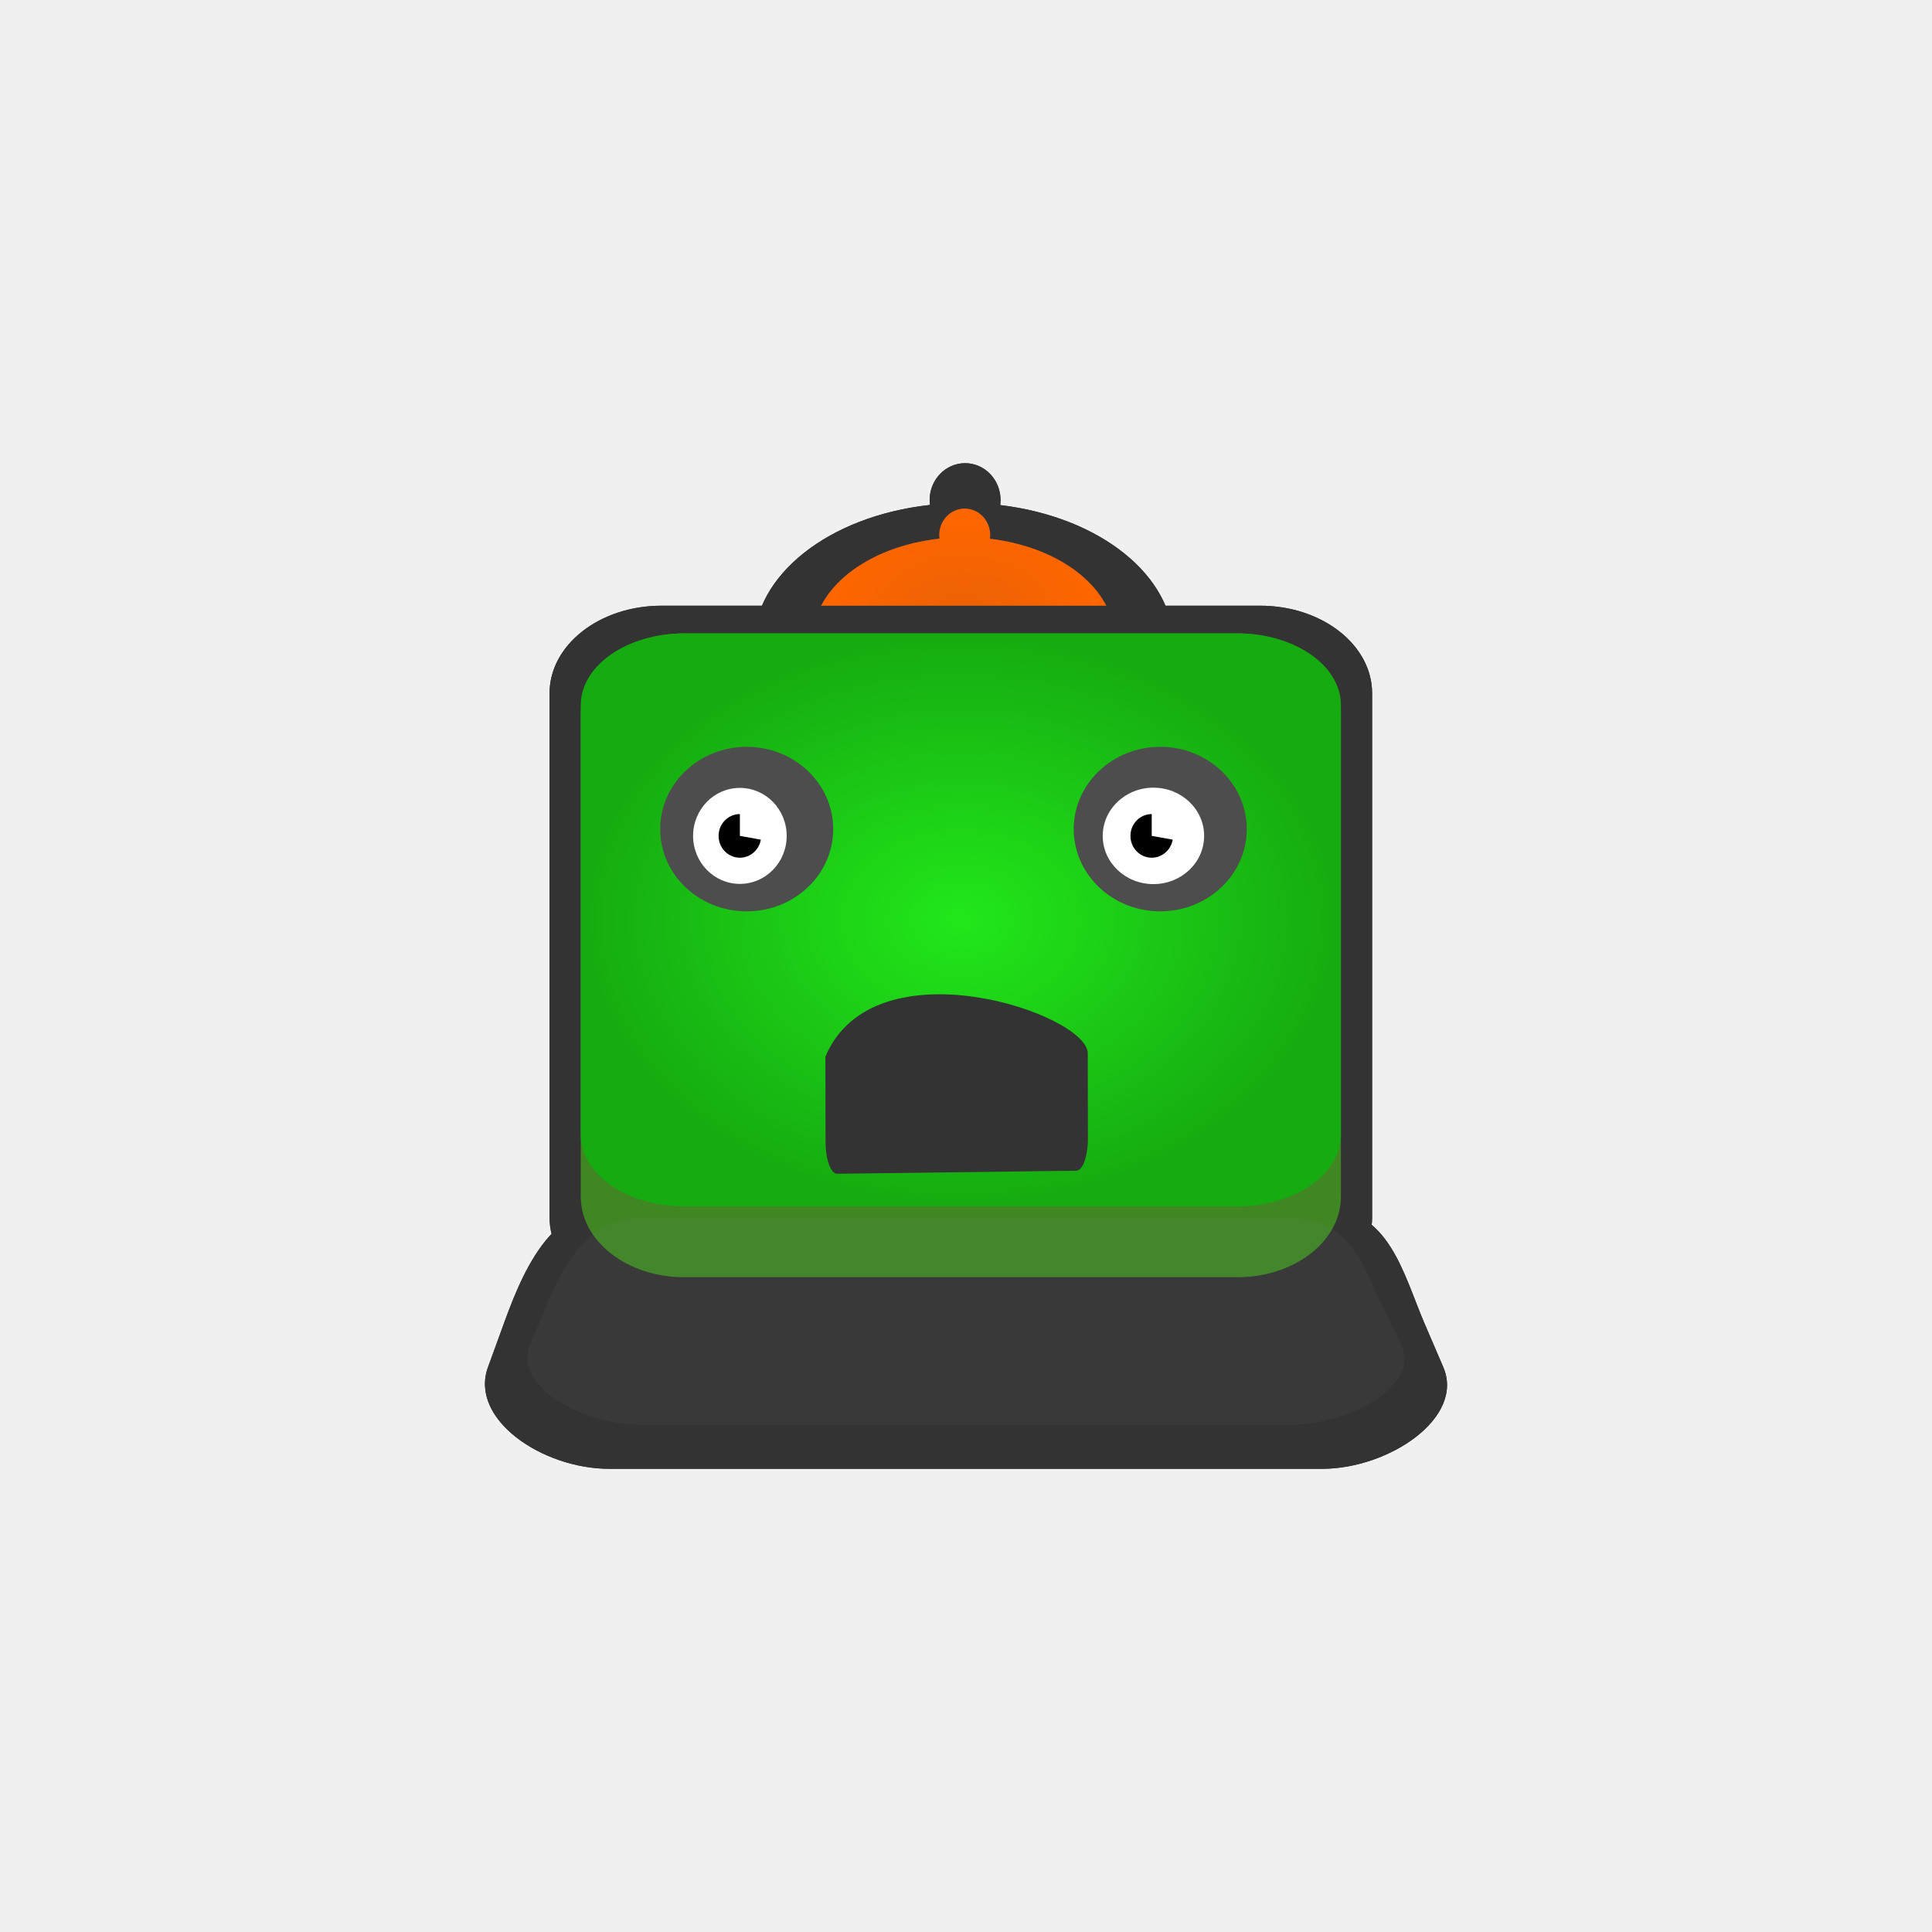
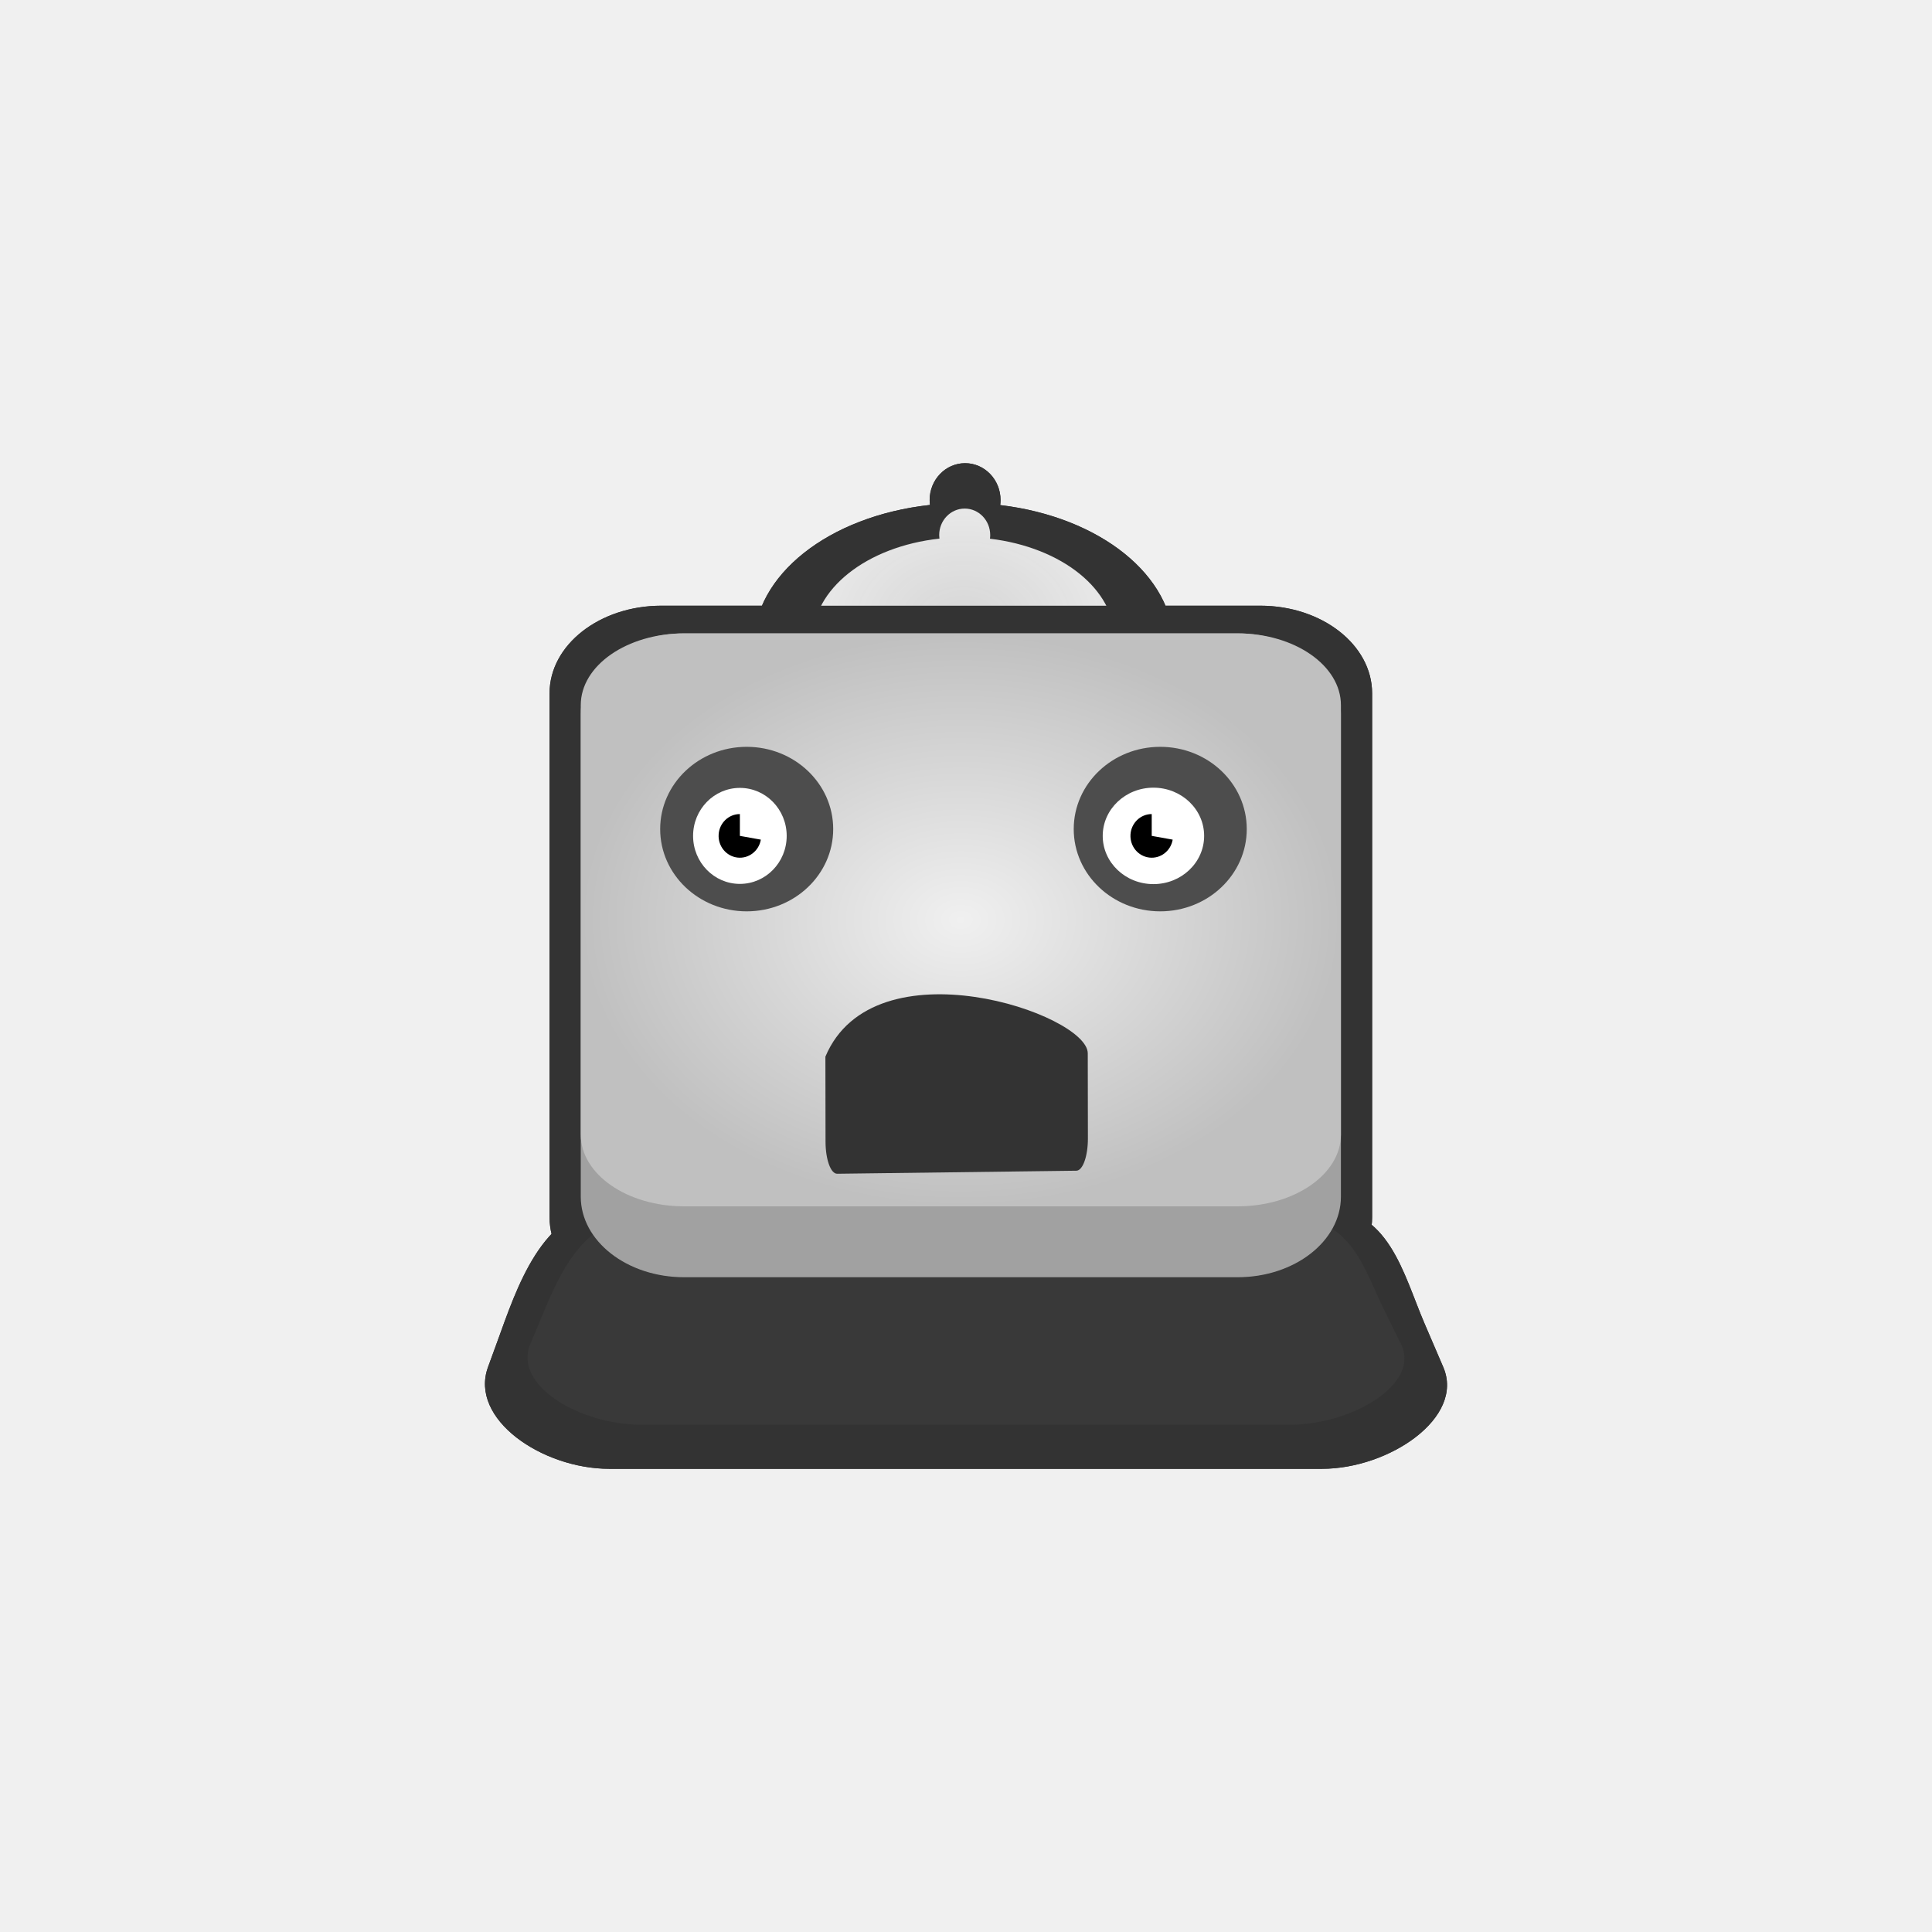
<svg xmlns="http://www.w3.org/2000/svg" xmlns:xlink="http://www.w3.org/1999/xlink" width="50mm" height="50mm" viewBox="0 0 50 50" version="1.1" id="svg1">
  <defs id="defs1">
    <linearGradient id="linearGradient40">
-       <stop style="stop-color:#ff6600;stop-opacity:0.899;" offset="0" id="stop41" />
-       <stop style="stop-color:#ff6600;stop-opacity:1;" offset="1" id="stop42" />
+       <stop style="stop-color:#e8e8e8;stop-opacity:0.899;" offset="0" id="stop41" />
+       <stop style="stop-color:#e8e8e8;stop-opacity:1;" offset="1" id="stop42" />
    </linearGradient>
    <linearGradient id="linearGradient25">
-       <stop style="stop-color:#21e81a;stop-opacity:1;" offset="0" id="stop25" />
-       <stop style="stop-color:#16ab11;stop-opacity:1;" offset="1" id="stop26" />
+       <stop style="stop-color:#f0f0f0;stop-opacity:1;" offset="0" id="stop25" />
+       <stop style="stop-color:#c0c0c0;stop-opacity:1;" offset="1" id="stop26" />
    </linearGradient>
    <radialGradient xlink:href="#linearGradient25" id="radialGradient26" cx="248.708" cy="267.229" fx="248.708" fy="267.229" r="118.181" gradientTransform="matrix(0.2790674,0,0,0.2103419,180.4582,178.5023)" gradientUnits="userSpaceOnUse" />
    <radialGradient xlink:href="#linearGradient40" id="radialGradient42" cx="249.59" cy="175.507" fx="249.59" fy="175.507" r="46.944" gradientTransform="matrix(0.2790674,0,0,0.2149571,180.4582,171.3886)" gradientUnits="userSpaceOnUse" />
    <radialGradient xlink:href="#linearGradient40" id="radialGradient1" gradientUnits="userSpaceOnUse" gradientTransform="matrix(0.2790674,0,0,0.2149571,180.4582,171.3886)" cx="249.59" cy="175.507" fx="249.59" fy="175.507" r="46.944" />
    <radialGradient xlink:href="#linearGradient25" id="radialGradient2" gradientUnits="userSpaceOnUse" gradientTransform="matrix(0.2790674,0,0,0.2103419,180.4582,178.5023)" cx="248.708" cy="267.229" fx="248.708" fy="267.229" r="118.181" />
  </defs>
  <g id="layer1" transform="translate(-130.5278,-135.2909)">
    <path style="display:none;fill:#cccccc;fill-opacity:0.281;stroke-width:0.175" d="m 355.795,277.302 c 0,38.331 -22.143,69.19 -49.649,69.19 h 34.201 c 8.558,0 15.448,-10.184 15.448,-22.834 z" id="path28" />
    <g id="g2" transform="matrix(0.2982513,0,0,0.2982513,80.87185,89.09341)">
      <path id="path2" style="fill:#333333;fill-opacity:1;stroke-width:0.074" d="m 250.234,195.086 a 3.077,3.2 0 0 0 -3.076,3.199 3.077,3.2 0 0 0 0.029,0.425 18.213,12.306 0 0 0 -15.289,12.127 18.213,12.306 0 0 0 18.213,12.306 18.213,12.306 0 0 0 18.213,-12.306 18.213,12.306 0 0 0 -15.043,-12.116 3.077,3.2 0 0 0 0.03,-0.436 3.077,3.2 0 0 0 -3.076,-3.199 z" />
      <path id="path12" style="fill:url(#radialGradient1);fill-opacity:1;stroke-width:0.053" d="m 250.199,199.024 a 2.213,2.301 0 0 0 -2.213,2.301 2.213,2.301 0 0 0 0.021,0.306 13.101,8.852 0 0 0 -10.997,8.723 13.101,8.852 0 0 0 13.101,8.852 13.101,8.852 0 0 0 13.101,-8.852 13.101,8.852 0 0 0 -10.821,-8.715 2.213,2.301 0 0 0 0.022,-0.314 2.213,2.301 0 0 0 -2.213,-2.301 z" />
      <path id="path13" style="baseline-shift:baseline;display:inline;overflow:visible;mix-blend-mode:normal;vector-effect:none;fill:#333333;stroke-width:0.328;enable-background:accumulate;stop-color:#000000;stop-opacity:1" d="m 219.363,259.683 h 61.835 c 5.832,0 7.025,5.683 8.908,10.067 l 1.62,3.772 c 1.883,4.384 -4.695,8.825 -10.528,8.825 h -61.835 c -5.832,0 -12.173,-4.317 -10.528,-8.825 l 0.81,-2.22 c 1.645,-4.508 3.885,-11.619 9.718,-11.619 z" />
      <rect style="fill:#333333;fill-opacity:1;stroke-width:0.08" id="rect12" width="71.375" height="60.67" x="214.177" y="207.453" rx="9.708" ry="7.597" />
-       <rect style="opacity:0.665;mix-blend-mode:normal;fill:#47af1a;fill-opacity:1;stroke-width:0.074" id="rect1" width="65.961" height="55.87" x="216.884" y="209.854" rx="8.972" ry="6.996" />
+       <rect style="opacity:0.665;mix-blend-mode:normal;fill:#d8d8d8;fill-opacity:1;stroke-width:0.074" id="rect1" width="65.961" height="55.87" x="216.884" y="209.854" rx="8.972" ry="6.996" />
      <rect style="fill:url(#radialGradient2);fill-opacity:1;stroke-width:0.07" id="rect25" width="65.961" height="49.717" x="216.884" y="209.854" rx="8.972" ry="6.226" />
      <path id="rect3" style="baseline-shift:baseline;display:inline;overflow:visible;opacity:0.218;mix-blend-mode:lighten;vector-effect:none;fill:#4d4d4d;stroke-width:0.279;enable-background:accumulate;stop-color:#000000;stop-opacity:1" d="m 222.1,260.554 h 56.366 c 5.317,0 6.404,4.505 8.12,7.98 l 1.477,2.99 c 1.716,3.475 -4.28,6.996 -9.597,6.996 h -56.366 c -5.317,0 -11.096,-3.422 -9.597,-6.996 l 0.738,-1.76 c 1.5,-3.574 3.542,-9.211 8.858,-9.211 z" />
      <ellipse style="fill:#4d4d4d;fill-opacity:1;stroke-width:0.074" id="path3" cx="231.282" cy="226.836" rx="7.507" ry="7.138" />
      <ellipse style="fill:#4d4d4d;fill-opacity:1;stroke-width:0.074" id="ellipse3" cx="267.167" cy="226.836" rx="7.507" ry="7.138" />
      <path id="rect4" style="baseline-shift:baseline;display:inline;overflow:visible;vector-effect:none;fill:#333333;fill-opacity:1;stroke-width:0.232;enable-background:accumulate;stop-color:#000000;stop-opacity:1" d="m 259.887,256.48 -20.752,0.264 c -0.558,0.007 -1.009,-1.232 -1.011,-2.779 l -0.012,-7.383 c 4.207,-10.001 22.76,-3.722 22.766,-0.29 l 0.012,7.383 c 0.003,1.547 -0.444,2.797 -1.002,2.805 z" />
      <ellipse style="fill:#ffffff;fill-opacity:1;stroke-width:0.041" id="ellipse8" cx="230.692" cy="227.427" rx="4.061" ry="4.165" />
      <ellipse style="fill:#ffffff;fill-opacity:1;stroke-width:0.043" id="ellipse9" cx="266.576" cy="227.427" rx="4.4" ry="4.184" />
      <path style="fill:#000000;fill-opacity:1;stroke-width:0.019" id="ellipse10" d="m 231.181,227.752 a 1.846,1.893 0 0 1 -2.031,1.555 1.846,1.893 0 0 1 -1.631,-1.99 1.846,1.893 0 0 1 1.843,-1.784 v 1.893 z" />
      <path style="fill:#000000;fill-opacity:1;stroke-width:0.019" id="path10" d="m 266.918,227.752 a 1.846,1.893 0 0 1 -2.031,1.555 1.846,1.893 0 0 1 -1.631,-1.99 1.846,1.893 0 0 1 1.843,-1.784 v 1.893 z" />
      <path id="path1" style="fill:#333333;fill-opacity:1;stroke-width:0.074" d="m 250.234,195.086 a 3.077,3.2 0 0 0 -3.076,3.199 3.077,3.2 0 0 0 0.029,0.425 18.213,12.306 0 0 0 -15.289,12.127 18.213,12.306 0 0 0 18.213,12.306 18.213,12.306 0 0 0 18.213,-12.306 18.213,12.306 0 0 0 -15.043,-12.116 3.077,3.2 0 0 0 0.03,-0.436 3.077,3.2 0 0 0 -3.076,-3.199 z" />
      <path id="path4" style="fill:url(#radialGradient42);fill-opacity:1;stroke-width:0.053" d="m 250.199,199.024 a 2.213,2.301 0 0 0 -2.213,2.301 2.213,2.301 0 0 0 0.021,0.306 13.101,8.852 0 0 0 -10.997,8.723 13.101,8.852 0 0 0 13.101,8.852 13.101,8.852 0 0 0 13.101,-8.852 13.101,8.852 0 0 0 -10.821,-8.715 2.213,2.301 0 0 0 0.022,-0.314 2.213,2.301 0 0 0 -2.213,-2.301 z" />
      <path id="path5" style="baseline-shift:baseline;display:inline;overflow:visible;mix-blend-mode:normal;vector-effect:none;fill:#333333;stroke-width:0.328;enable-background:accumulate;stop-color:#000000;stop-opacity:1" d="m 219.363,259.683 h 61.835 c 5.832,0 7.025,5.683 8.908,10.067 l 1.62,3.772 c 1.883,4.384 -4.695,8.825 -10.528,8.825 h -61.835 c -5.832,0 -12.173,-4.317 -10.528,-8.825 l 0.81,-2.22 c 1.645,-4.508 3.885,-11.619 9.718,-11.619 z" />
      <rect style="fill:#333333;fill-opacity:1;stroke-width:0.08" id="rect5" width="71.375" height="60.67" x="214.177" y="207.453" rx="9.708" ry="7.597" />
-       <rect style="opacity:0.665;mix-blend-mode:normal;fill:#47af1a;fill-opacity:1;stroke-width:0.074" id="rect6" width="65.961" height="55.87" x="216.884" y="209.854" rx="8.972" ry="6.996" />
+       <rect style="opacity:0.665;mix-blend-mode:normal;fill:#d8d8d8;fill-opacity:1;stroke-width:0.074" id="rect6" width="65.961" height="55.87" x="216.884" y="209.854" rx="8.972" ry="6.996" />
      <rect style="fill:url(#radialGradient26);fill-opacity:1;stroke-width:0.07" id="rect7" width="65.961" height="49.717" x="216.884" y="209.854" rx="8.972" ry="6.226" />
      <path id="path7" style="baseline-shift:baseline;display:inline;overflow:visible;opacity:0.218;mix-blend-mode:lighten;vector-effect:none;fill:#4d4d4d;stroke-width:0.279;enable-background:accumulate;stop-color:#000000;stop-opacity:1" d="m 222.1,260.554 h 56.366 c 5.317,0 6.404,4.505 8.12,7.98 l 1.477,2.99 c 1.716,3.475 -4.28,6.996 -9.597,6.996 h -56.366 c -5.317,0 -11.096,-3.422 -9.597,-6.996 l 0.738,-1.76 c 1.5,-3.574 3.542,-9.211 8.858,-9.211 z" />
      <ellipse style="fill:#4d4d4d;fill-opacity:1;stroke-width:0.074" id="ellipse7" cx="231.282" cy="226.836" rx="7.507" ry="7.138" />
      <ellipse style="fill:#4d4d4d;fill-opacity:1;stroke-width:0.074" id="ellipse11" cx="267.167" cy="226.836" rx="7.507" ry="7.138" />
      <path id="path11" style="baseline-shift:baseline;display:inline;overflow:visible;vector-effect:none;fill:#333333;fill-opacity:1;stroke-width:0.232;enable-background:accumulate;stop-color:#000000;stop-opacity:1" d="m 259.887,256.48 -20.752,0.264 c -0.558,0.007 -1.009,-1.232 -1.011,-2.779 l -0.012,-7.383 c 4.207,-10.001 22.76,-3.722 22.766,-0.29 l 0.012,7.383 c 0.003,1.547 -0.444,2.797 -1.002,2.805 z" />
      <ellipse style="fill:#ffffff;fill-opacity:1;stroke-width:0.041" id="ellipse12" cx="230.692" cy="227.427" rx="4.061" ry="4.165" />
      <ellipse style="fill:#ffffff;fill-opacity:1;stroke-width:0.043" id="ellipse13" cx="266.576" cy="227.427" rx="4.4" ry="4.184" />
      <path style="fill:#000000;fill-opacity:1;stroke-width:0.019" id="path14" d="m 232.51,227.752 a 1.846,1.893 0 0 1 -2.031,1.555 1.846,1.893 0 0 1 -1.631,-1.99 1.846,1.893 0 0 1 1.843,-1.784 v 1.893 z" />
      <path style="fill:#000000;fill-opacity:1;stroke-width:0.019" id="path15" d="m 268.247,227.752 a 1.846,1.893 0 0 1 -2.031,1.555 1.846,1.893 0 0 1 -1.631,-1.99 1.846,1.893 0 0 1 1.843,-1.784 v 1.893 z" />
    </g>
  </g>
</svg>
